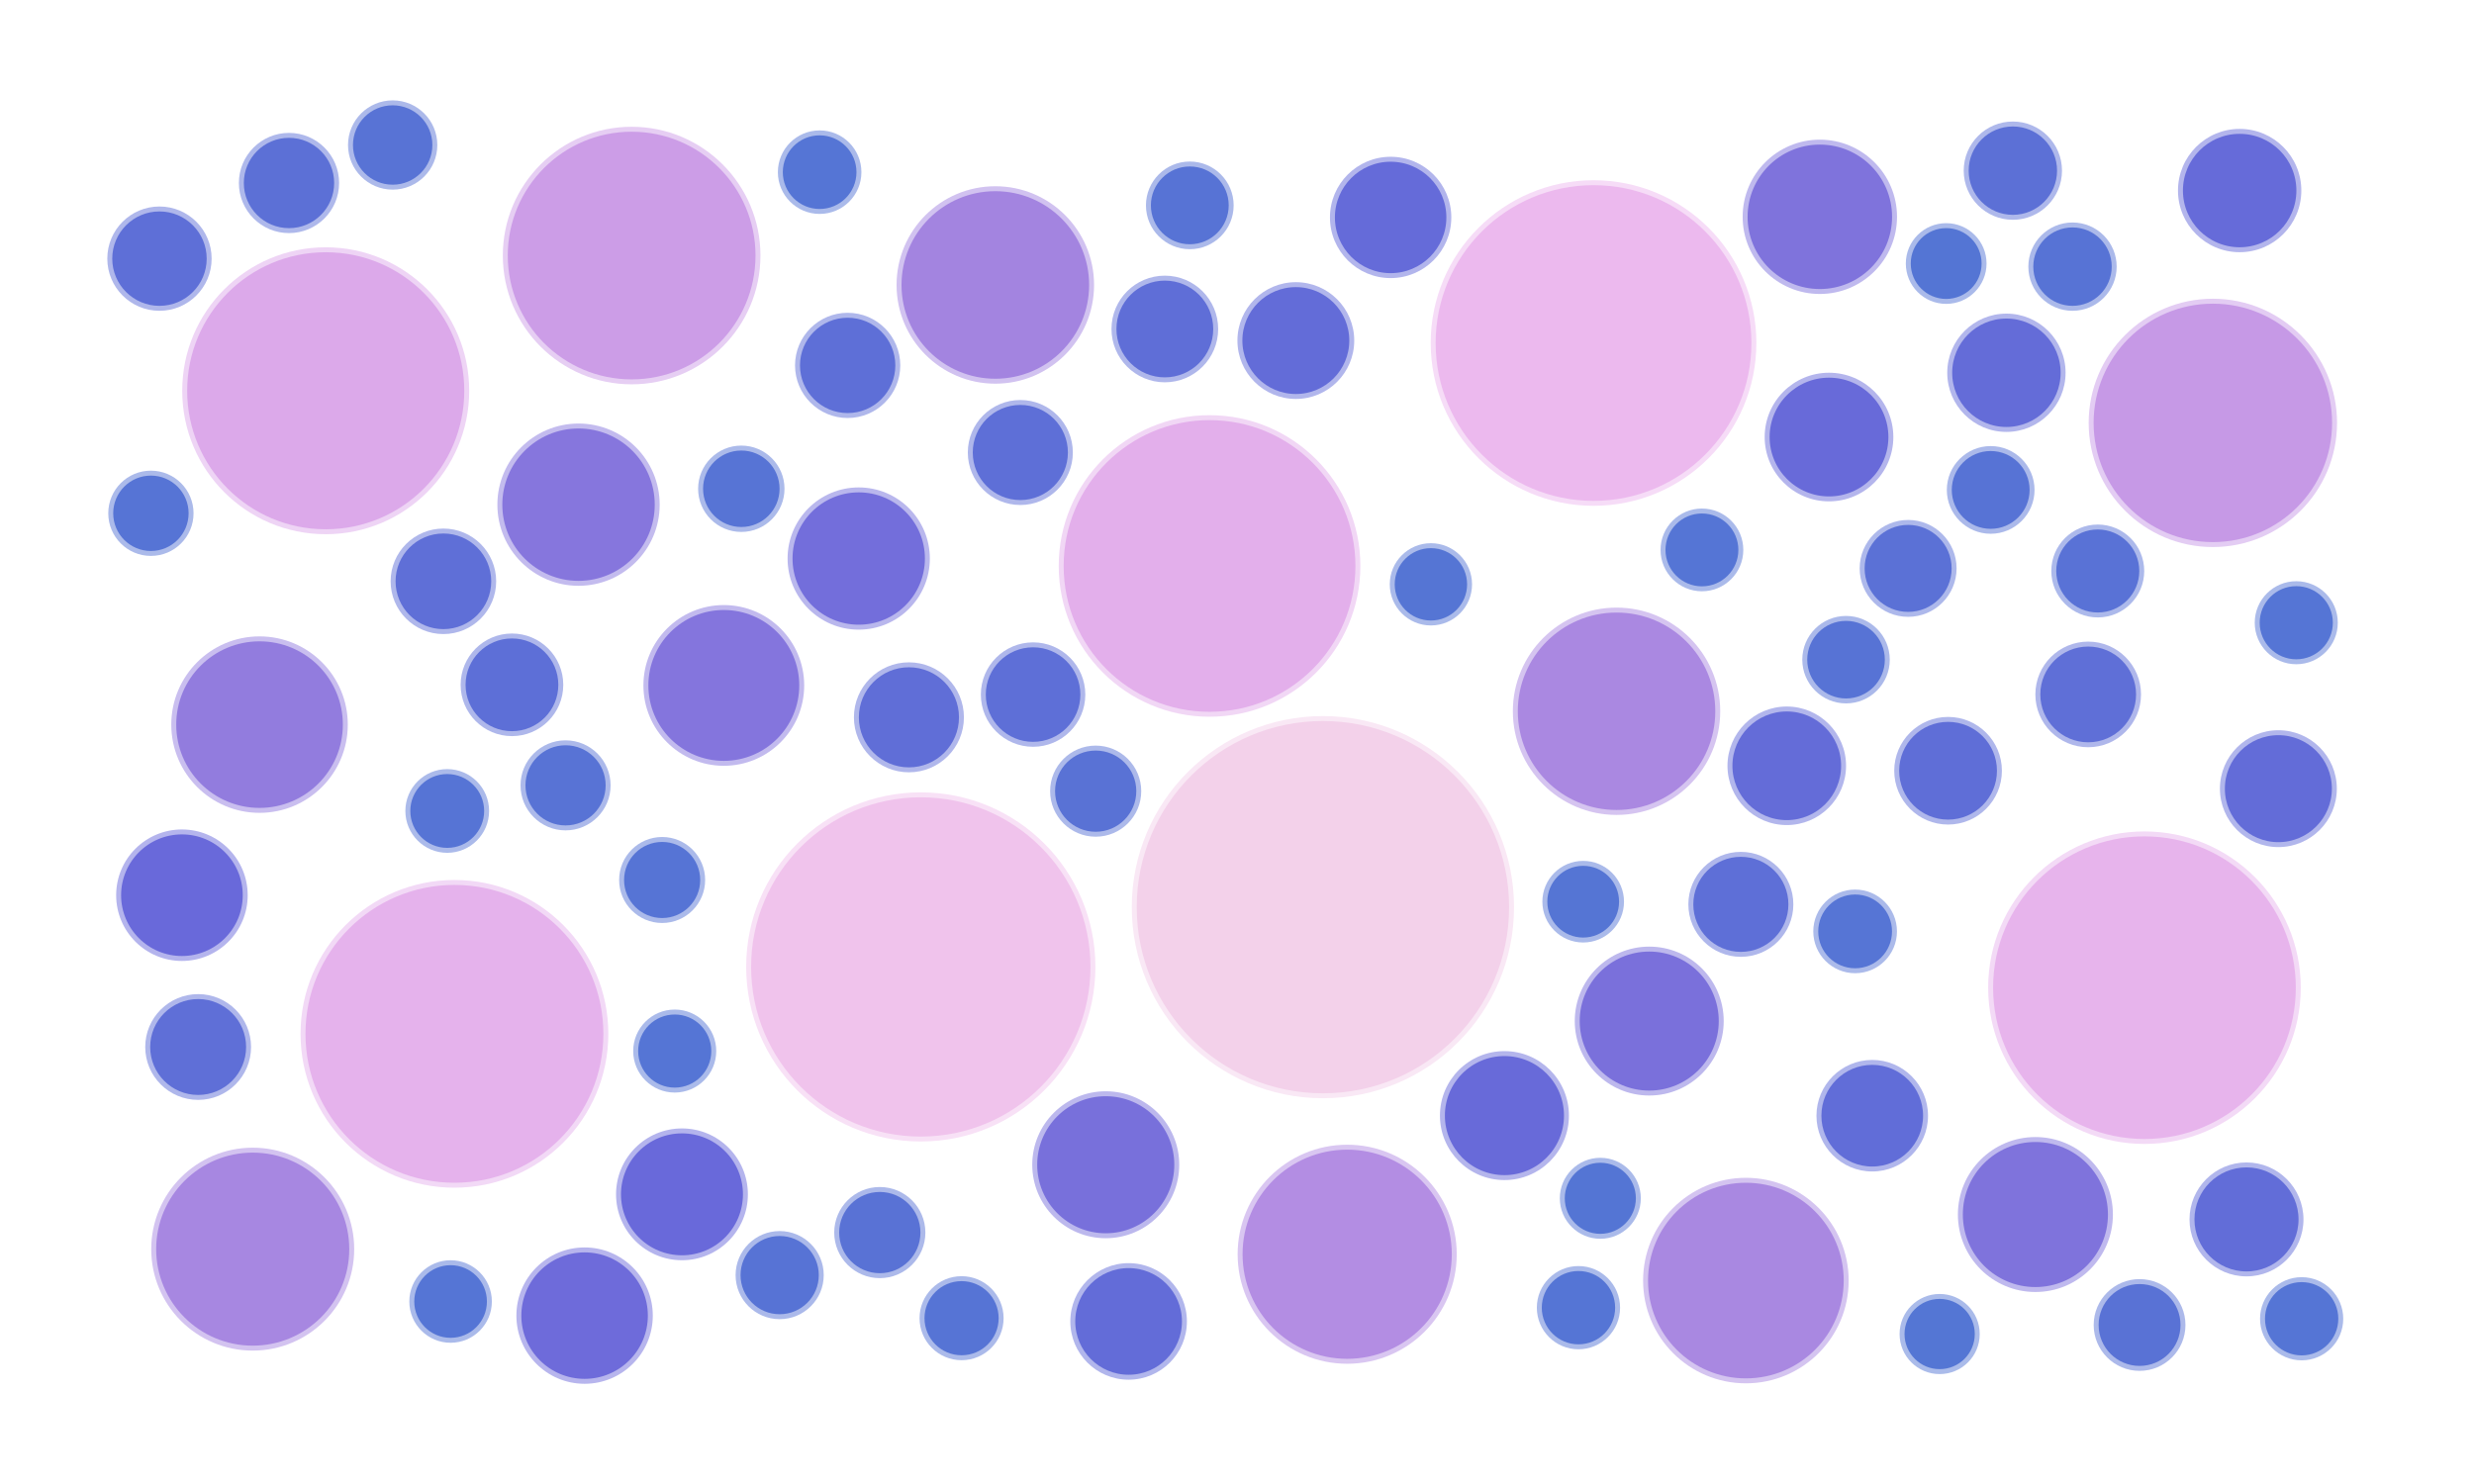
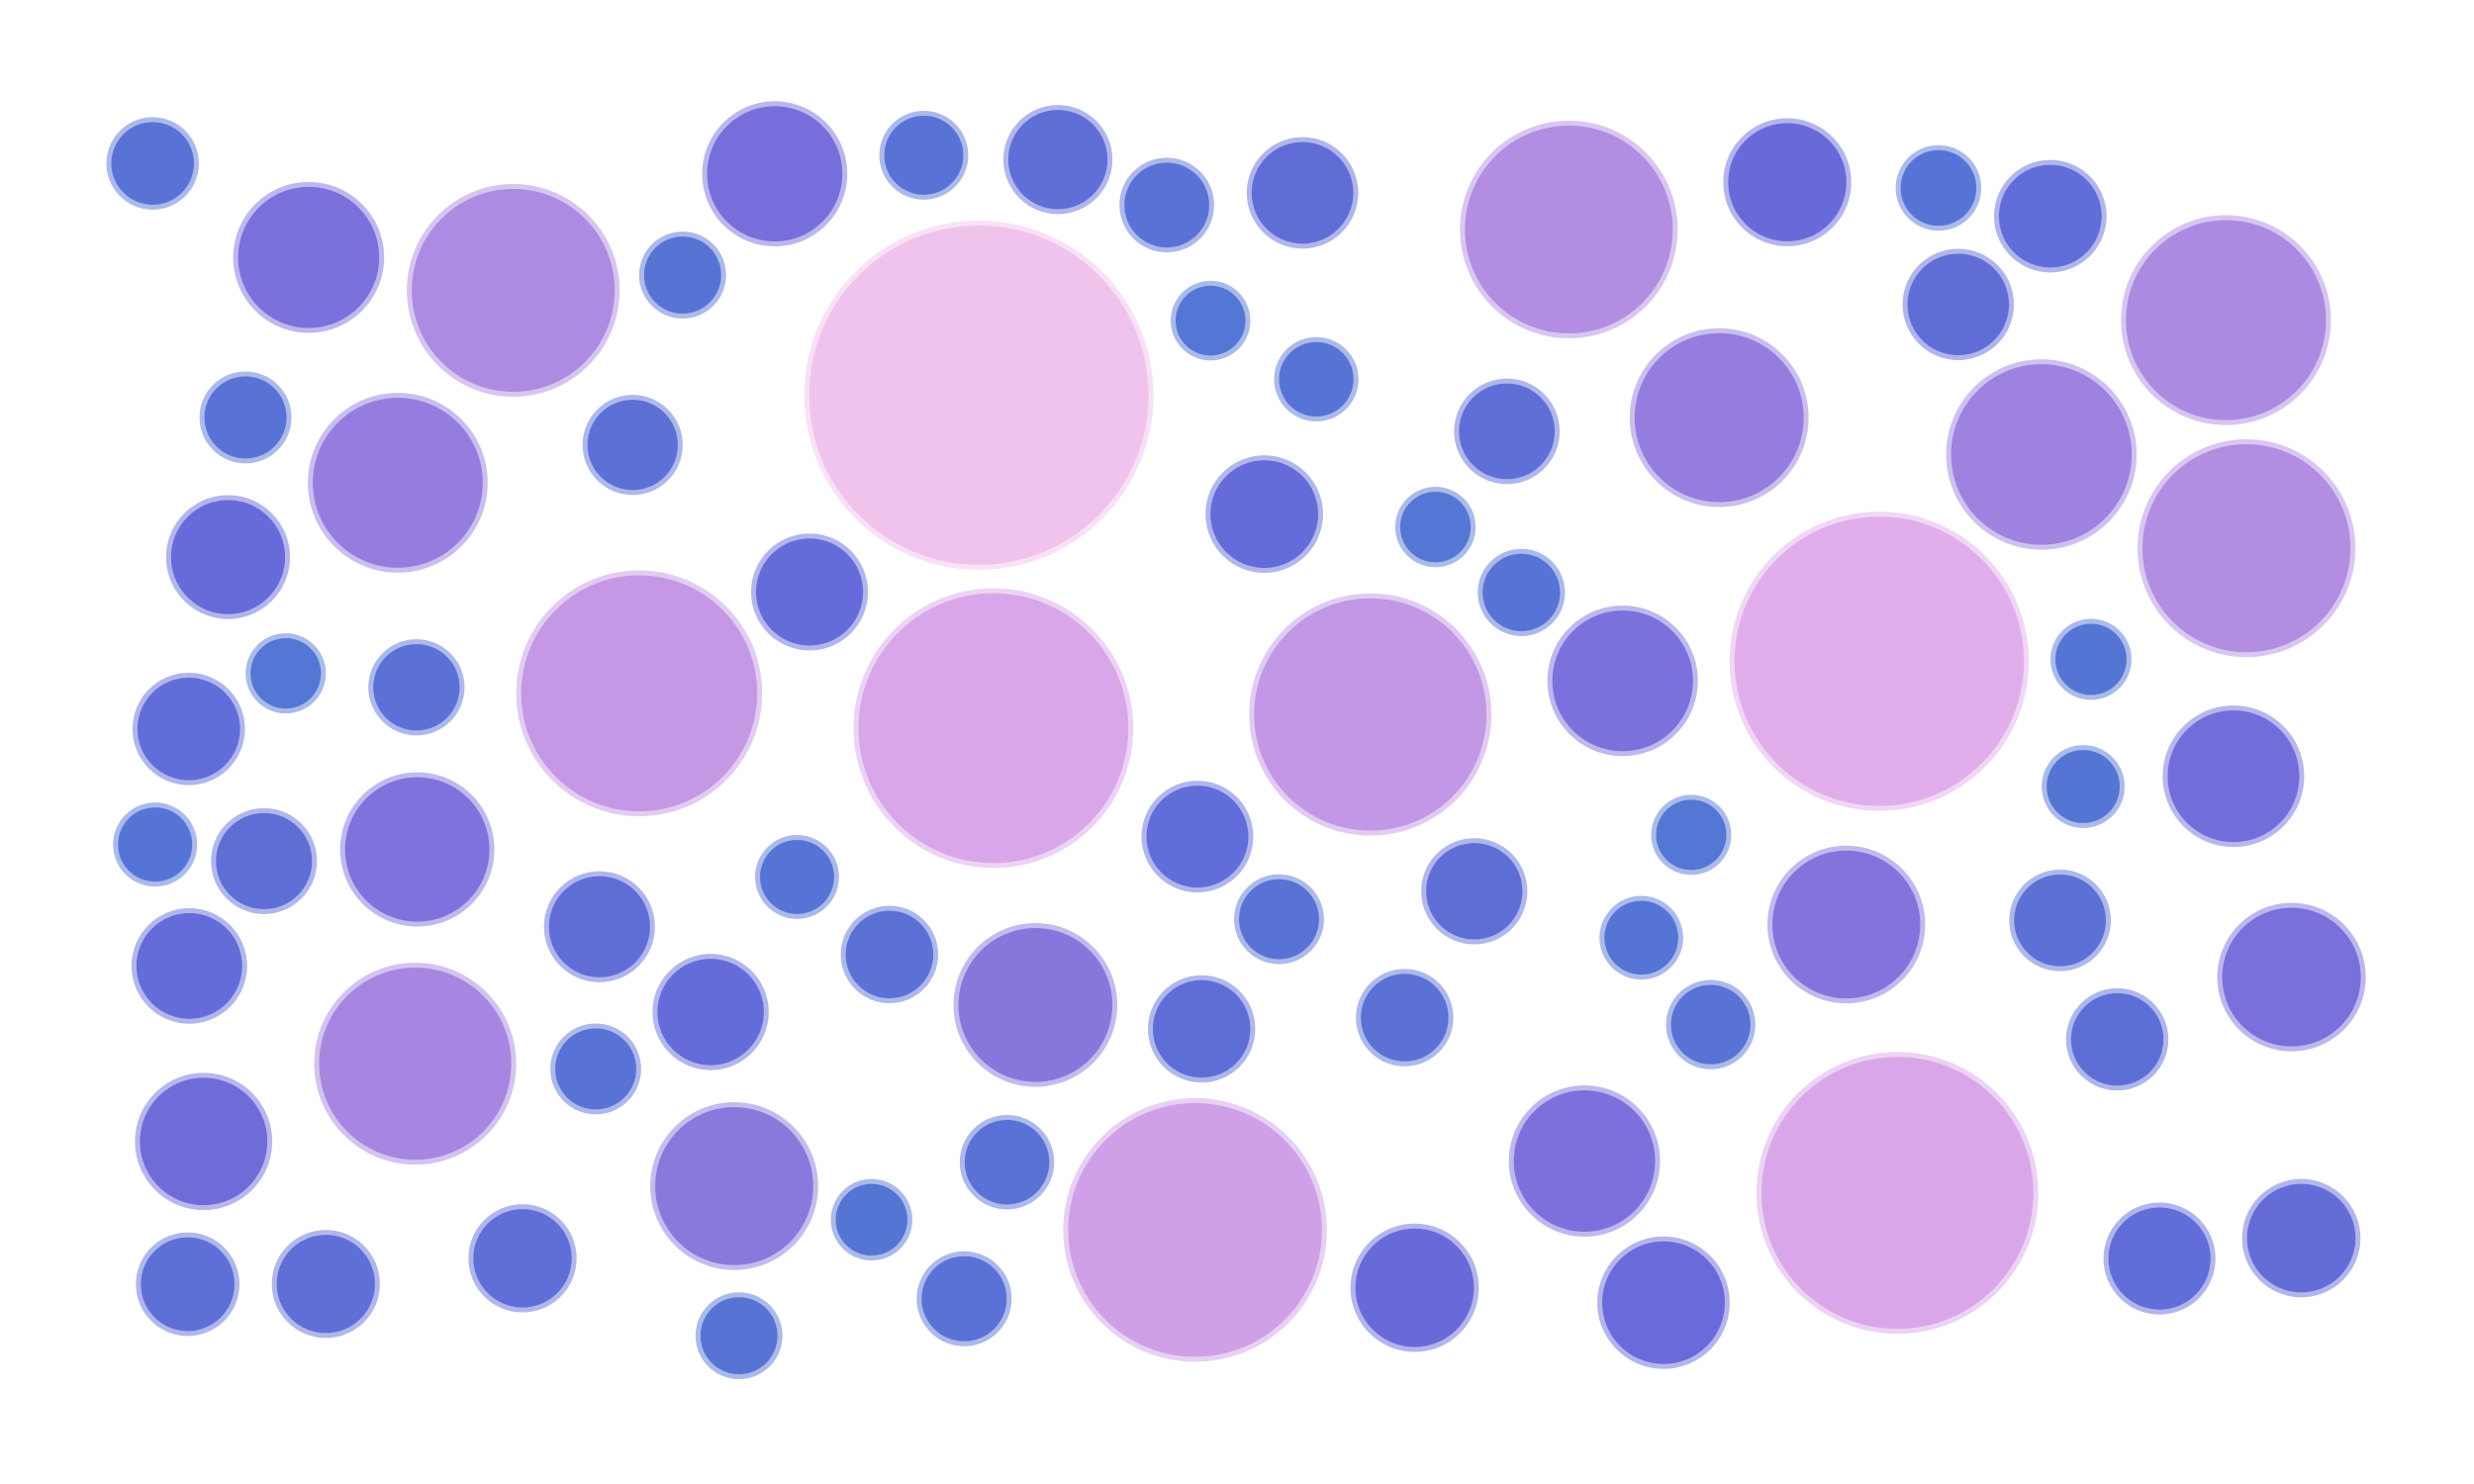
<svg xmlns="http://www.w3.org/2000/svg" width="500" height="300" viewBox="0 0 500 300">
-   <circle cx="267.363" cy="183.387" r="38.629" fill="hsl(315.887, 60%, 88.629%)" stroke="rgba(255,255,255,0.5)" stroke-width="2" />
-   <circle cx="186.093" cy="195.472" r="35.292" fill="hsl(305.876, 60%, 85.292%)" stroke="rgba(255,255,255,0.5)" stroke-width="2" />
-   <circle cx="322.057" cy="69.344" r="32.909" fill="hsl(298.727, 60%, 82.909%)" stroke="rgba(255,255,255,0.5)" stroke-width="2" />
-   <circle cx="433.4" cy="199.667" r="31.588" fill="hsl(294.764, 60%, 81.588%)" stroke="rgba(255,255,255,0.5)" stroke-width="2" />
-   <circle cx="91.842" cy="208.998" r="31.102" fill="hsl(293.305, 60%, 81.102%)" stroke="rgba(255,255,255,0.5)" stroke-width="2" />
-   <circle cx="244.451" cy="114.413" r="30.483" fill="hsl(291.449, 60%, 80.483%)" stroke="rgba(255,255,255,0.5)" stroke-width="2" />
-   <circle cx="65.829" cy="78.994" r="29.001" fill="hsl(287.004, 60%, 79.001%)" stroke="rgba(255,255,255,0.5)" stroke-width="2" />
-   <circle cx="127.656" cy="51.661" r="26.034" fill="hsl(278.101, 60%, 76.034%)" stroke="rgba(255,255,255,0.5)" stroke-width="2" />
-   <circle cx="447.222" cy="85.489" r="25.099" fill="hsl(275.297, 60%, 75.099%)" stroke="rgba(255,255,255,0.5)" stroke-width="2" />
-   <circle cx="272.268" cy="253.552" r="22.142" fill="hsl(266.426, 60%, 72.142%)" stroke="rgba(255,255,255,0.5)" stroke-width="2" />
-   <circle cx="326.706" cy="143.788" r="20.955" fill="hsl(262.865, 60%, 70.955%)" stroke="rgba(255,255,255,0.5)" stroke-width="2" />
-   <circle cx="352.846" cy="258.874" r="20.773" fill="hsl(262.318, 60%, 70.773%)" stroke="rgba(255,255,255,0.5)" stroke-width="2" />
-   <circle cx="51.075" cy="252.522" r="20.511" fill="hsl(261.534, 60%, 70.511%)" stroke="rgba(255,255,255,0.5)" stroke-width="2" />
-   <circle cx="201.156" cy="57.606" r="19.957" fill="hsl(259.87, 60%, 69.957%)" stroke="rgba(255,255,255,0.5)" stroke-width="2" />
-   <circle cx="52.453" cy="146.486" r="17.836" fill="hsl(253.507, 60%, 67.836%)" stroke="rgba(255,255,255,0.5)" stroke-width="2" />
-   <circle cx="116.922" cy="102.022" r="16.401" fill="hsl(249.204, 60%, 66.401%)" stroke="rgba(255,255,255,0.5)" stroke-width="2" />
-   <circle cx="146.283" cy="138.563" r="16.247" fill="hsl(248.742, 60%, 66.247%)" stroke="rgba(255,255,255,0.5)" stroke-width="2" />
-   <circle cx="411.358" cy="245.523" r="15.664" fill="hsl(246.992, 60%, 65.664%)" stroke="rgba(255,255,255,0.5)" stroke-width="2" />
-   <circle cx="367.792" cy="43.831" r="15.599" fill="hsl(246.796, 60%, 65.599%)" stroke="rgba(255,255,255,0.5)" stroke-width="2" />
-   <circle cx="333.314" cy="206.416" r="15.051" fill="hsl(245.154, 60%, 65.051%)" stroke="rgba(255,255,255,0.5)" stroke-width="2" />
-   <circle cx="223.474" cy="235.461" r="14.853" fill="hsl(244.558, 60%, 64.853%)" stroke="rgba(255,255,255,0.5)" stroke-width="2" />
-   <circle cx="173.548" cy="112.911" r="14.376" fill="hsl(243.127, 60%, 64.376%)" stroke="rgba(255,255,255,0.5)" stroke-width="2" />
-   <circle cx="118.148" cy="265.96" r="13.783" fill="hsl(241.35, 60%, 63.783%)" stroke="rgba(255,255,255,0.5)" stroke-width="2" />
-   <circle cx="137.827" cy="241.442" r="13.323" fill="hsl(239.968, 60%, 63.323%)" stroke="rgba(255,255,255,0.5)" stroke-width="2" />
-   <circle cx="36.768" cy="180.971" r="13.292" fill="hsl(239.876, 60%, 63.292%)" stroke="rgba(255,255,255,0.5)" stroke-width="2" />
-   <circle cx="304.051" cy="225.524" r="13.035" fill="hsl(239.105, 60%, 63.035%)" stroke="rgba(255,255,255,0.5)" stroke-width="2" />
-   <circle cx="369.646" cy="88.351" r="13.002" fill="hsl(239.007, 60%, 63.002%)" stroke="rgba(255,255,255,0.5)" stroke-width="2" />
-   <circle cx="452.638" cy="38.521" r="12.464" fill="hsl(237.391, 60%, 62.464%)" stroke="rgba(255,255,255,0.5)" stroke-width="2" />
-   <circle cx="281.05" cy="43.955" r="12.263" fill="hsl(236.788, 60%, 62.263%)" stroke="rgba(255,255,255,0.5)" stroke-width="2" />
-   <circle cx="361.109" cy="154.81" r="11.983" fill="hsl(235.949, 60%, 61.983%)" stroke="rgba(255,255,255,0.5)" stroke-width="2" />
-   <circle cx="405.5" cy="75.357" r="11.958" fill="hsl(235.873, 60%, 61.958%)" stroke="rgba(255,255,255,0.5)" stroke-width="2" />
-   <circle cx="460.464" cy="159.434" r="11.813" fill="hsl(235.439, 60%, 61.813%)" stroke="rgba(255,255,255,0.5)" stroke-width="2" />
-   <circle cx="261.89" cy="68.846" r="11.804" fill="hsl(235.412, 60%, 61.804%)" stroke="rgba(255,255,255,0.5)" stroke-width="2" />
-   <circle cx="228.094" cy="267.134" r="11.781" fill="hsl(235.344, 60%, 61.781%)" stroke="rgba(255,255,255,0.5)" stroke-width="2" />
-   <circle cx="454.021" cy="246.511" r="11.516" fill="hsl(234.549, 60%, 61.516%)" stroke="rgba(255,255,255,0.5)" stroke-width="2" />
-   <circle cx="378.383" cy="225.546" r="11.275" fill="hsl(233.826, 60%, 61.275%)" stroke="rgba(255,255,255,0.5)" stroke-width="2" />
-   <circle cx="183.695" cy="145.011" r="11.116" fill="hsl(233.349, 60%, 61.116%)" stroke="rgba(255,255,255,0.5)" stroke-width="2" />
-   <circle cx="393.708" cy="155.81" r="10.88" fill="hsl(232.641, 60%, 60.88%)" stroke="rgba(255,255,255,0.5)" stroke-width="2" />
-   <circle cx="235.415" cy="66.506" r="10.781" fill="hsl(232.343, 60%, 60.781%)" stroke="rgba(255,255,255,0.5)" stroke-width="2" />
-   <circle cx="40.045" cy="211.658" r="10.693" fill="hsl(232.08, 60%, 60.693%)" stroke="rgba(255,255,255,0.5)" stroke-width="2" />
-   <circle cx="422.027" cy="140.382" r="10.677" fill="hsl(232.031, 60%, 60.677%)" stroke="rgba(255,255,255,0.5)" stroke-width="2" />
-   <circle cx="89.612" cy="117.516" r="10.666" fill="hsl(231.997, 60%, 60.666%)" stroke="rgba(255,255,255,0.5)" stroke-width="2" />
-   <circle cx="171.313" cy="73.868" r="10.635" fill="hsl(231.906, 60%, 60.635%)" stroke="rgba(255,255,255,0.5)" stroke-width="2" />
-   <circle cx="206.21" cy="91.477" r="10.614" fill="hsl(231.842, 60%, 60.614%)" stroke="rgba(255,255,255,0.5)" stroke-width="2" />
-   <circle cx="351.83" cy="182.819" r="10.609" fill="hsl(231.827, 60%, 60.609%)" stroke="rgba(255,255,255,0.5)" stroke-width="2" />
-   <circle cx="208.787" cy="140.413" r="10.556" fill="hsl(231.669, 60%, 60.556%)" stroke="rgba(255,255,255,0.5)" stroke-width="2" />
-   <circle cx="32.229" cy="52.286" r="10.543" fill="hsl(231.63, 60%, 60.543%)" stroke="rgba(255,255,255,0.5)" stroke-width="2" />
-   <circle cx="103.466" cy="138.44" r="10.372" fill="hsl(231.116, 60%, 60.372%)" stroke="rgba(255,255,255,0.5)" stroke-width="2" />
-   <circle cx="58.407" cy="36.994" r="10.128" fill="hsl(230.384, 60%, 60.128%)" stroke="rgba(255,255,255,0.5)" stroke-width="2" />
-   <circle cx="406.802" cy="34.499" r="9.932" fill="hsl(229.795, 60%, 59.932%)" stroke="rgba(255,255,255,0.5)" stroke-width="2" />
-   <circle cx="385.637" cy="114.905" r="9.793" fill="hsl(229.38, 60%, 59.793%)" stroke="rgba(255,255,255,0.5)" stroke-width="2" />
-   <circle cx="423.963" cy="115.429" r="9.39" fill="hsl(228.169, 60%, 59.39%)" stroke="rgba(255,255,255,0.5)" stroke-width="2" />
-   <circle cx="432.411" cy="267.853" r="9.274" fill="hsl(227.822, 60%, 59.274%)" stroke="rgba(255,255,255,0.5)" stroke-width="2" />
-   <circle cx="177.81" cy="249.173" r="9.212" fill="hsl(227.637, 60%, 59.212%)" stroke="rgba(255,255,255,0.5)" stroke-width="2" />
-   <circle cx="221.44" cy="159.937" r="9.208" fill="hsl(227.624, 60%, 59.208%)" stroke="rgba(255,255,255,0.5)" stroke-width="2" />
-   <circle cx="114.301" cy="158.763" r="9.102" fill="hsl(227.305, 60%, 59.102%)" stroke="rgba(255,255,255,0.5)" stroke-width="2" />
-   <circle cx="79.359" cy="29.314" r="9.024" fill="hsl(227.073, 60%, 59.024%)" stroke="rgba(255,255,255,0.5)" stroke-width="2" />
-   <circle cx="418.858" cy="53.903" r="8.926" fill="hsl(226.779, 60%, 58.926%)" stroke="rgba(255,255,255,0.5)" stroke-width="2" />
-   <circle cx="157.572" cy="257.773" r="8.907" fill="hsl(226.72, 60%, 58.907%)" stroke="rgba(255,255,255,0.5)" stroke-width="2" />
-   <circle cx="402.321" cy="99.041" r="8.865" fill="hsl(226.594, 60%, 58.865%)" stroke="rgba(255,255,255,0.5)" stroke-width="2" />
-   <circle cx="240.461" cy="41.517" r="8.863" fill="hsl(226.589, 60%, 58.863%)" stroke="rgba(255,255,255,0.5)" stroke-width="2" />
-   <circle cx="373.086" cy="133.356" r="8.841" fill="hsl(226.524, 60%, 58.841%)" stroke="rgba(255,255,255,0.5)" stroke-width="2" />
-   <circle cx="149.821" cy="98.807" r="8.73" fill="hsl(226.19, 60%, 58.73%)" stroke="rgba(255,255,255,0.5)" stroke-width="2" />
-   <circle cx="133.819" cy="177.895" r="8.692" fill="hsl(226.077, 60%, 58.692%)" stroke="rgba(255,255,255,0.5)" stroke-width="2" />
-   <circle cx="30.498" cy="103.764" r="8.618" fill="hsl(225.855, 60%, 58.618%)" stroke="rgba(255,255,255,0.5)" stroke-width="2" />
-   <circle cx="194.336" cy="266.481" r="8.493" fill="hsl(225.478, 60%, 58.493%)" stroke="rgba(255,255,255,0.5)" stroke-width="2" />
-   <circle cx="90.387" cy="163.941" r="8.462" fill="hsl(225.387, 60%, 58.462%)" stroke="rgba(255,255,255,0.5)" stroke-width="2" />
-   <circle cx="374.923" cy="188.286" r="8.456" fill="hsl(225.367, 60%, 58.456%)" stroke="rgba(255,255,255,0.5)" stroke-width="2" />
-   <circle cx="165.651" cy="34.804" r="8.443" fill="hsl(225.33, 60%, 58.443%)" stroke="rgba(255,255,255,0.5)" stroke-width="2" />
-   <circle cx="319.01" cy="264.354" r="8.413" fill="hsl(225.24, 60%, 58.413%)" stroke="rgba(255,255,255,0.5)" stroke-width="2" />
-   <circle cx="465.167" cy="266.594" r="8.407" fill="hsl(225.221, 60%, 58.407%)" stroke="rgba(255,255,255,0.5)" stroke-width="2" />
-   <circle cx="464.08" cy="125.888" r="8.393" fill="hsl(225.18, 60%, 58.393%)" stroke="rgba(255,255,255,0.5)" stroke-width="2" />
-   <circle cx="136.364" cy="212.478" r="8.391" fill="hsl(225.174, 60%, 58.391%)" stroke="rgba(255,255,255,0.5)" stroke-width="2" />
-   <circle cx="343.963" cy="111.168" r="8.363" fill="hsl(225.089, 60%, 58.363%)" stroke="rgba(255,255,255,0.5)" stroke-width="2" />
-   <circle cx="91.065" cy="263.108" r="8.342" fill="hsl(225.025, 60%, 58.342%)" stroke="rgba(255,255,255,0.5)" stroke-width="2" />
-   <circle cx="289.189" cy="118.126" r="8.315" fill="hsl(224.945, 60%, 58.315%)" stroke="rgba(255,255,255,0.5)" stroke-width="2" />
-   <circle cx="319.966" cy="182.282" r="8.25" fill="hsl(224.75, 60%, 58.25%)" stroke="rgba(255,255,255,0.5)" stroke-width="2" />
-   <circle cx="323.427" cy="242.242" r="8.185" fill="hsl(224.556, 60%, 58.185%)" stroke="rgba(255,255,255,0.5)" stroke-width="2" />
-   <circle cx="393.327" cy="53.273" r="8.159" fill="hsl(224.478, 60%, 58.159%)" stroke="rgba(255,255,255,0.5)" stroke-width="2" />
-   <circle cx="392.008" cy="269.682" r="8.099" fill="hsl(224.296, 60%, 58.099%)" stroke="rgba(255,255,255,0.5)" stroke-width="2" />
+   <circle cx="197.829" cy="79.891" r="35.292" fill="hsl(305.877, 60%, 85.292%)" stroke="rgba(255,255,255,0.5)" stroke-width="2" />
+   <circle cx="379.796" cy="133.683" r="30.241" fill="hsl(290.723, 60%, 80.241%)" stroke="rgba(255,255,255,0.5)" stroke-width="2" />
+   <circle cx="383.465" cy="241.148" r="28.485" fill="hsl(285.455, 60%, 78.485%)" stroke="rgba(255,255,255,0.5)" stroke-width="2" />
+   <circle cx="200.766" cy="147.204" r="28.269" fill="hsl(284.806, 60%, 78.269%)" stroke="rgba(255,255,255,0.5)" stroke-width="2" />
+   <circle cx="241.527" cy="248.64" r="26.648" fill="hsl(279.943, 60%, 76.648%)" stroke="rgba(255,255,255,0.5)" stroke-width="2" />
+   <circle cx="129.181" cy="140.161" r="24.854" fill="hsl(274.562, 60%, 74.854%)" stroke="rgba(255,255,255,0.5)" stroke-width="2" />
+   <circle cx="276.943" cy="144.433" r="24.48" fill="hsl(273.439, 60%, 74.48%)" stroke="rgba(255,255,255,0.5)" stroke-width="2" />
+   <circle cx="454.011" cy="110.824" r="22.024" fill="hsl(266.072, 60%, 72.024%)" stroke="rgba(255,255,255,0.5)" stroke-width="2" />
+   <circle cx="317.069" cy="46.393" r="21.996" fill="hsl(265.989, 60%, 71.996%)" stroke="rgba(255,255,255,0.5)" stroke-width="2" />
+   <circle cx="103.726" cy="58.699" r="21.506" fill="hsl(264.518, 60%, 71.506%)" stroke="rgba(255,255,255,0.5)" stroke-width="2" />
+   <circle cx="449.875" cy="64.715" r="21.213" fill="hsl(263.639, 60%, 71.213%)" stroke="rgba(255,255,255,0.5)" stroke-width="2" />
+   <circle cx="83.917" cy="215.033" r="20.412" fill="hsl(261.236, 60%, 70.412%)" stroke="rgba(255,255,255,0.5)" stroke-width="2" />
+   <circle cx="412.571" cy="91.879" r="19.252" fill="hsl(257.757, 60%, 69.252%)" stroke="rgba(255,255,255,0.5)" stroke-width="2" />
+   <circle cx="80.393" cy="97.592" r="18.175" fill="hsl(254.524, 60%, 68.175%)" stroke="rgba(255,255,255,0.5)" stroke-width="2" />
+   <circle cx="347.446" cy="84.43" r="18.077" fill="hsl(254.231, 60%, 68.077%)" stroke="rgba(255,255,255,0.5)" stroke-width="2" />
+   <circle cx="148.386" cy="239.779" r="16.969" fill="hsl(250.906, 60%, 66.969%)" stroke="rgba(255,255,255,0.5)" stroke-width="2" />
+   <circle cx="209.256" cy="203.16" r="16.555" fill="hsl(249.665, 60%, 66.555%)" stroke="rgba(255,255,255,0.5)" stroke-width="2" />
+   <circle cx="373.142" cy="186.897" r="15.943" fill="hsl(247.828, 60%, 65.943%)" stroke="rgba(255,255,255,0.5)" stroke-width="2" />
+   <circle cx="84.325" cy="171.72" r="15.586" fill="hsl(246.758, 60%, 65.586%)" stroke="rgba(255,255,255,0.5)" stroke-width="2" />
+   <circle cx="320.222" cy="234.712" r="15.288" fill="hsl(245.863, 60%, 65.288%)" stroke="rgba(255,255,255,0.5)" stroke-width="2" />
+   <circle cx="62.382" cy="52.038" r="15.257" fill="hsl(245.77, 60%, 65.257%)" stroke="rgba(255,255,255,0.5)" stroke-width="2" />
+   <circle cx="327.94" cy="137.64" r="15.215" fill="hsl(245.646, 60%, 65.215%)" stroke="rgba(255,255,255,0.5)" stroke-width="2" />
+   <circle cx="463.12" cy="197.526" r="15.009" fill="hsl(245.028, 60%, 65.009%)" stroke="rgba(255,255,255,0.5)" stroke-width="2" />
+   <circle cx="156.576" cy="35.138" r="14.667" fill="hsl(244, 60%, 64.667%)" stroke="rgba(255,255,255,0.5)" stroke-width="2" />
+   <circle cx="451.387" cy="156.923" r="14.306" fill="hsl(242.919, 60%, 64.306%)" stroke="rgba(255,255,255,0.5)" stroke-width="2" />
+   <circle cx="41.15" cy="230.755" r="13.872" fill="hsl(241.617, 60%, 63.872%)" stroke="rgba(255,255,255,0.5)" stroke-width="2" />
+   <circle cx="336.2" cy="263.345" r="13.388" fill="hsl(240.163, 60%, 63.388%)" stroke="rgba(255,255,255,0.5)" stroke-width="2" />
+   <circle cx="285.905" cy="260.329" r="12.971" fill="hsl(238.913, 60%, 62.971%)" stroke="rgba(255,255,255,0.5)" stroke-width="2" />
+   <circle cx="361.211" cy="36.842" r="12.94" fill="hsl(238.819, 60%, 62.94%)" stroke="rgba(255,255,255,0.5)" stroke-width="2" />
+   <circle cx="46.089" cy="112.623" r="12.524" fill="hsl(237.572, 60%, 62.524%)" stroke="rgba(255,255,255,0.5)" stroke-width="2" />
+   <circle cx="465.088" cy="250.3" r="11.963" fill="hsl(235.89, 60%, 61.963%)" stroke="rgba(255,255,255,0.5)" stroke-width="2" />
+   <circle cx="255.514" cy="103.928" r="11.881" fill="hsl(235.642, 60%, 61.881%)" stroke="rgba(255,255,255,0.5)" stroke-width="2" />
+   <circle cx="163.61" cy="119.677" r="11.815" fill="hsl(235.445, 60%, 61.815%)" stroke="rgba(255,255,255,0.5)" stroke-width="2" />
+   <circle cx="143.619" cy="204.585" r="11.749" fill="hsl(235.247, 60%, 61.749%)" stroke="rgba(255,255,255,0.5)" stroke-width="2" />
+   <circle cx="38.258" cy="195.273" r="11.681" fill="hsl(235.042, 60%, 61.681%)" stroke="rgba(255,255,255,0.5)" stroke-width="2" />
+   <circle cx="414.367" cy="43.702" r="11.377" fill="hsl(234.132, 60%, 61.377%)" stroke="rgba(255,255,255,0.5)" stroke-width="2" />
+   <circle cx="38.143" cy="147.356" r="11.364" fill="hsl(234.093, 60%, 61.364%)" stroke="rgba(255,255,255,0.5)" stroke-width="2" />
+   <circle cx="436.434" cy="254.418" r="11.32" fill="hsl(233.959, 60%, 61.32%)" stroke="rgba(255,255,255,0.5)" stroke-width="2" />
+   <circle cx="241.999" cy="169.118" r="11.294" fill="hsl(233.883, 60%, 61.294%)" stroke="rgba(255,255,255,0.5)" stroke-width="2" />
+   <circle cx="263.232" cy="38.987" r="11.273" fill="hsl(233.818, 60%, 61.273%)" stroke="rgba(255,255,255,0.5)" stroke-width="2" />
+   <circle cx="395.762" cy="61.551" r="11.256" fill="hsl(233.769, 60%, 61.256%)" stroke="rgba(255,255,255,0.5)" stroke-width="2" />
+   <circle cx="121.152" cy="187.346" r="11.218" fill="hsl(233.655, 60%, 61.218%)" stroke="rgba(255,255,255,0.5)" stroke-width="2" />
+   <circle cx="213.804" cy="32.255" r="11.028" fill="hsl(233.085, 60%, 61.028%)" stroke="rgba(255,255,255,0.5)" stroke-width="2" />
+   <circle cx="105.599" cy="254.371" r="10.94" fill="hsl(232.819, 60%, 60.94%)" stroke="rgba(255,255,255,0.5)" stroke-width="2" />
+   <circle cx="65.853" cy="259.564" r="10.921" fill="hsl(232.764, 60%, 60.921%)" stroke="rgba(255,255,255,0.5)" stroke-width="2" />
+   <circle cx="242.843" cy="208" r="10.851" fill="hsl(232.554, 60%, 60.851%)" stroke="rgba(255,255,255,0.5)" stroke-width="2" />
+   <circle cx="297.955" cy="180.174" r="10.734" fill="hsl(232.202, 60%, 60.734%)" stroke="rgba(255,255,255,0.5)" stroke-width="2" />
+   <circle cx="53.355" cy="174.077" r="10.71" fill="hsl(232.129, 60%, 60.71%)" stroke="rgba(255,255,255,0.5)" stroke-width="2" />
+   <circle cx="304.546" cy="87.198" r="10.672" fill="hsl(232.015, 60%, 60.672%)" stroke="rgba(255,255,255,0.5)" stroke-width="2" />
+   <circle cx="37.928" cy="259.61" r="10.471" fill="hsl(231.414, 60%, 60.471%)" stroke="rgba(255,255,255,0.5)" stroke-width="2" />
+   <circle cx="427.896" cy="210.117" r="10.34" fill="hsl(231.019, 60%, 60.34%)" stroke="rgba(255,255,255,0.5)" stroke-width="2" />
+   <circle cx="416.336" cy="186.06" r="10.271" fill="hsl(230.812, 60%, 60.271%)" stroke="rgba(255,255,255,0.5)" stroke-width="2" />
+   <circle cx="127.86" cy="89.941" r="10.124" fill="hsl(230.371, 60%, 60.124%)" stroke="rgba(255,255,255,0.5)" stroke-width="2" />
+   <circle cx="179.763" cy="192.963" r="9.85" fill="hsl(229.55, 60%, 59.85%)" stroke="rgba(255,255,255,0.5)" stroke-width="2" />
+   <circle cx="283.882" cy="205.718" r="9.849" fill="hsl(229.548, 60%, 59.849%)" stroke="rgba(255,255,255,0.5)" stroke-width="2" />
+   <circle cx="84.162" cy="138.946" r="9.726" fill="hsl(229.177, 60%, 59.726%)" stroke="rgba(255,255,255,0.5)" stroke-width="2" />
+   <circle cx="194.856" cy="262.555" r="9.598" fill="hsl(228.794, 60%, 59.598%)" stroke="rgba(255,255,255,0.5)" stroke-width="2" />
+   <circle cx="235.813" cy="41.452" r="9.568" fill="hsl(228.705, 60%, 59.568%)" stroke="rgba(255,255,255,0.5)" stroke-width="2" />
+   <circle cx="203.515" cy="234.943" r="9.549" fill="hsl(228.647, 60%, 59.549%)" stroke="rgba(255,255,255,0.5)" stroke-width="2" />
+   <circle cx="30.849" cy="33.038" r="9.349" fill="hsl(228.046, 60%, 59.349%)" stroke="rgba(255,255,255,0.5)" stroke-width="2" />
+   <circle cx="49.613" cy="84.39" r="9.294" fill="hsl(227.883, 60%, 59.294%)" stroke="rgba(255,255,255,0.5)" stroke-width="2" />
+   <circle cx="120.396" cy="216.085" r="9.186" fill="hsl(227.558, 60%, 59.186%)" stroke="rgba(255,255,255,0.5)" stroke-width="2" />
+   <circle cx="258.49" cy="185.825" r="9.082" fill="hsl(227.247, 60%, 59.082%)" stroke="rgba(255,255,255,0.5)" stroke-width="2" />
+   <circle cx="345.735" cy="207.133" r="9.03" fill="hsl(227.09, 60%, 59.03%)" stroke="rgba(255,255,255,0.5)" stroke-width="2" />
+   <circle cx="186.698" cy="31.384" r="8.989" fill="hsl(226.968, 60%, 58.989%)" stroke="rgba(255,255,255,0.5)" stroke-width="2" />
+   <circle cx="307.466" cy="119.772" r="8.823" fill="hsl(226.468, 60%, 58.823%)" stroke="rgba(255,255,255,0.5)" stroke-width="2" />
+   <circle cx="137.953" cy="55.603" r="8.791" fill="hsl(226.374, 60%, 58.791%)" stroke="rgba(255,255,255,0.5)" stroke-width="2" />
+   <circle cx="149.351" cy="270.029" r="8.785" fill="hsl(226.354, 60%, 58.785%)" stroke="rgba(255,255,255,0.5)" stroke-width="2" />
+   <circle cx="391.771" cy="37.995" r="8.65" fill="hsl(225.951, 60%, 58.65%)" stroke="rgba(255,255,255,0.5)" stroke-width="2" />
+   <circle cx="266.027" cy="76.67" r="8.527" fill="hsl(225.58, 60%, 58.527%)" stroke="rgba(255,255,255,0.5)" stroke-width="2" />
+   <circle cx="31.349" cy="170.727" r="8.498" fill="hsl(225.495, 60%, 58.498%)" stroke="rgba(255,255,255,0.5)" stroke-width="2" />
+   <circle cx="161.087" cy="177.281" r="8.484" fill="hsl(225.453, 60%, 58.484%)" stroke="rgba(255,255,255,0.5)" stroke-width="2" />
+   <circle cx="331.713" cy="189.566" r="8.46" fill="hsl(225.38, 60%, 58.46%)" stroke="rgba(255,255,255,0.5)" stroke-width="2" />
+   <circle cx="421.017" cy="159.001" r="8.385" fill="hsl(225.156, 60%, 58.385%)" stroke="rgba(255,255,255,0.5)" stroke-width="2" />
+   <circle cx="176.148" cy="246.578" r="8.241" fill="hsl(224.724, 60%, 58.241%)" stroke="rgba(255,255,255,0.5)" stroke-width="2" />
+   <circle cx="422.595" cy="133.293" r="8.191" fill="hsl(224.573, 60%, 58.191%)" stroke="rgba(255,255,255,0.5)" stroke-width="2" />
+   <circle cx="290.105" cy="106.541" r="8.127" fill="hsl(224.381, 60%, 58.127%)" stroke="rgba(255,255,255,0.5)" stroke-width="2" />
+   <circle cx="57.748" cy="136.125" r="8.109" fill="hsl(224.327, 60%, 58.109%)" stroke="rgba(255,255,255,0.5)" stroke-width="2" />
+   <circle cx="341.797" cy="168.769" r="8.098" fill="hsl(224.294, 60%, 58.098%)" stroke="rgba(255,255,255,0.5)" stroke-width="2" />
+   <circle cx="244.653" cy="64.818" r="8.052" fill="hsl(224.156, 60%, 58.052%)" stroke="rgba(255,255,255,0.5)" stroke-width="2" />
</svg>
